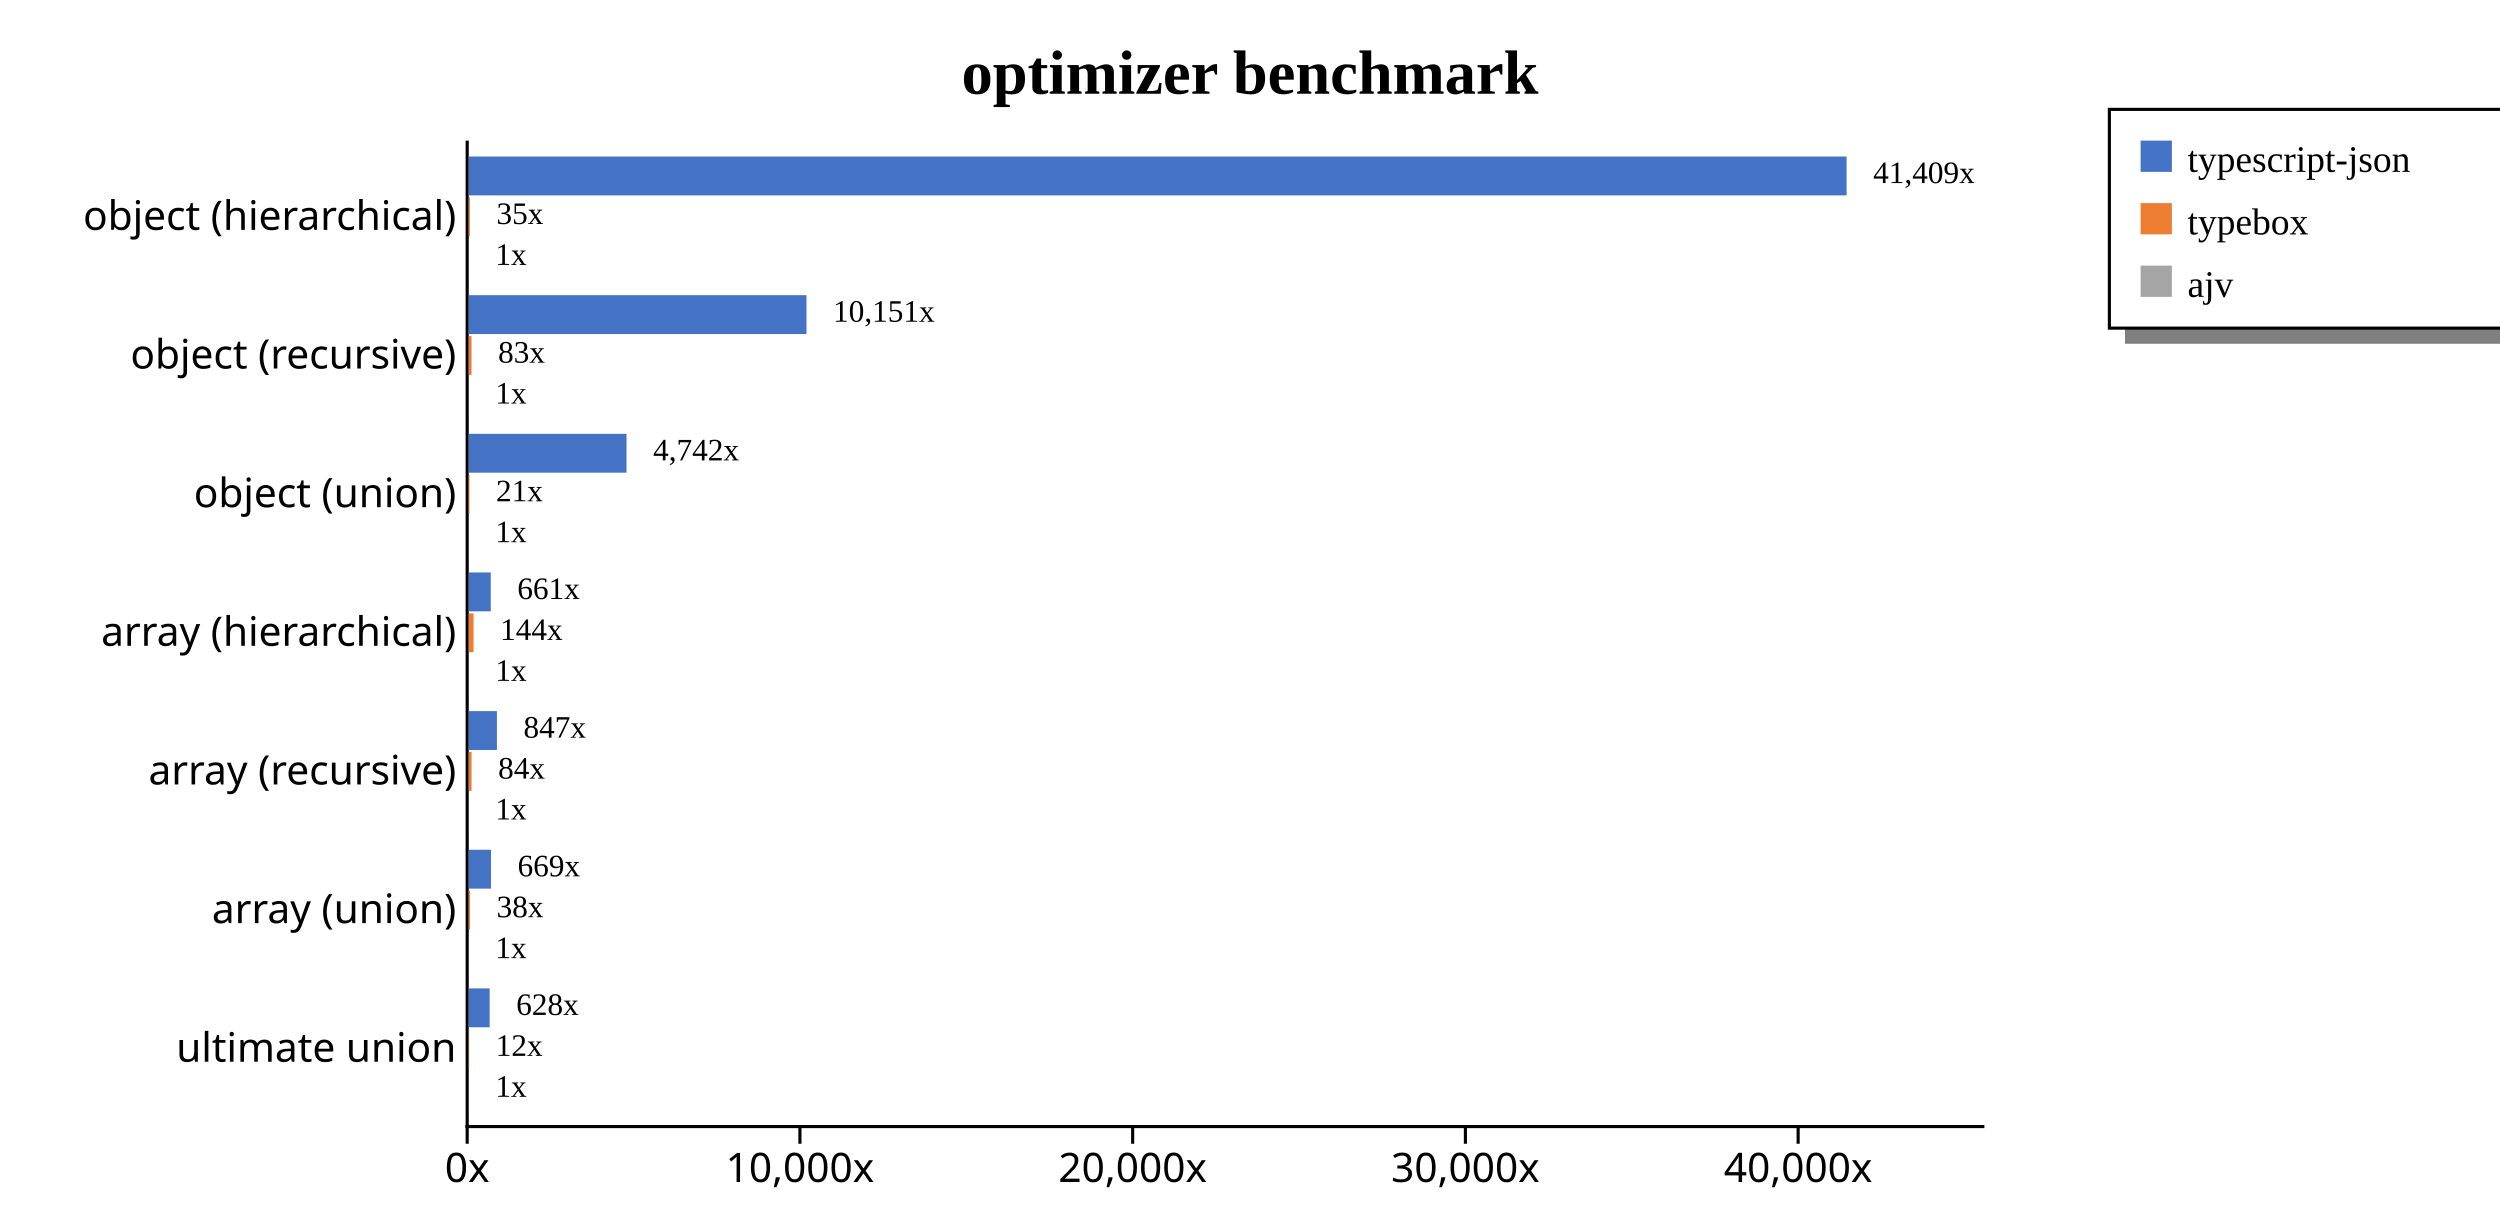
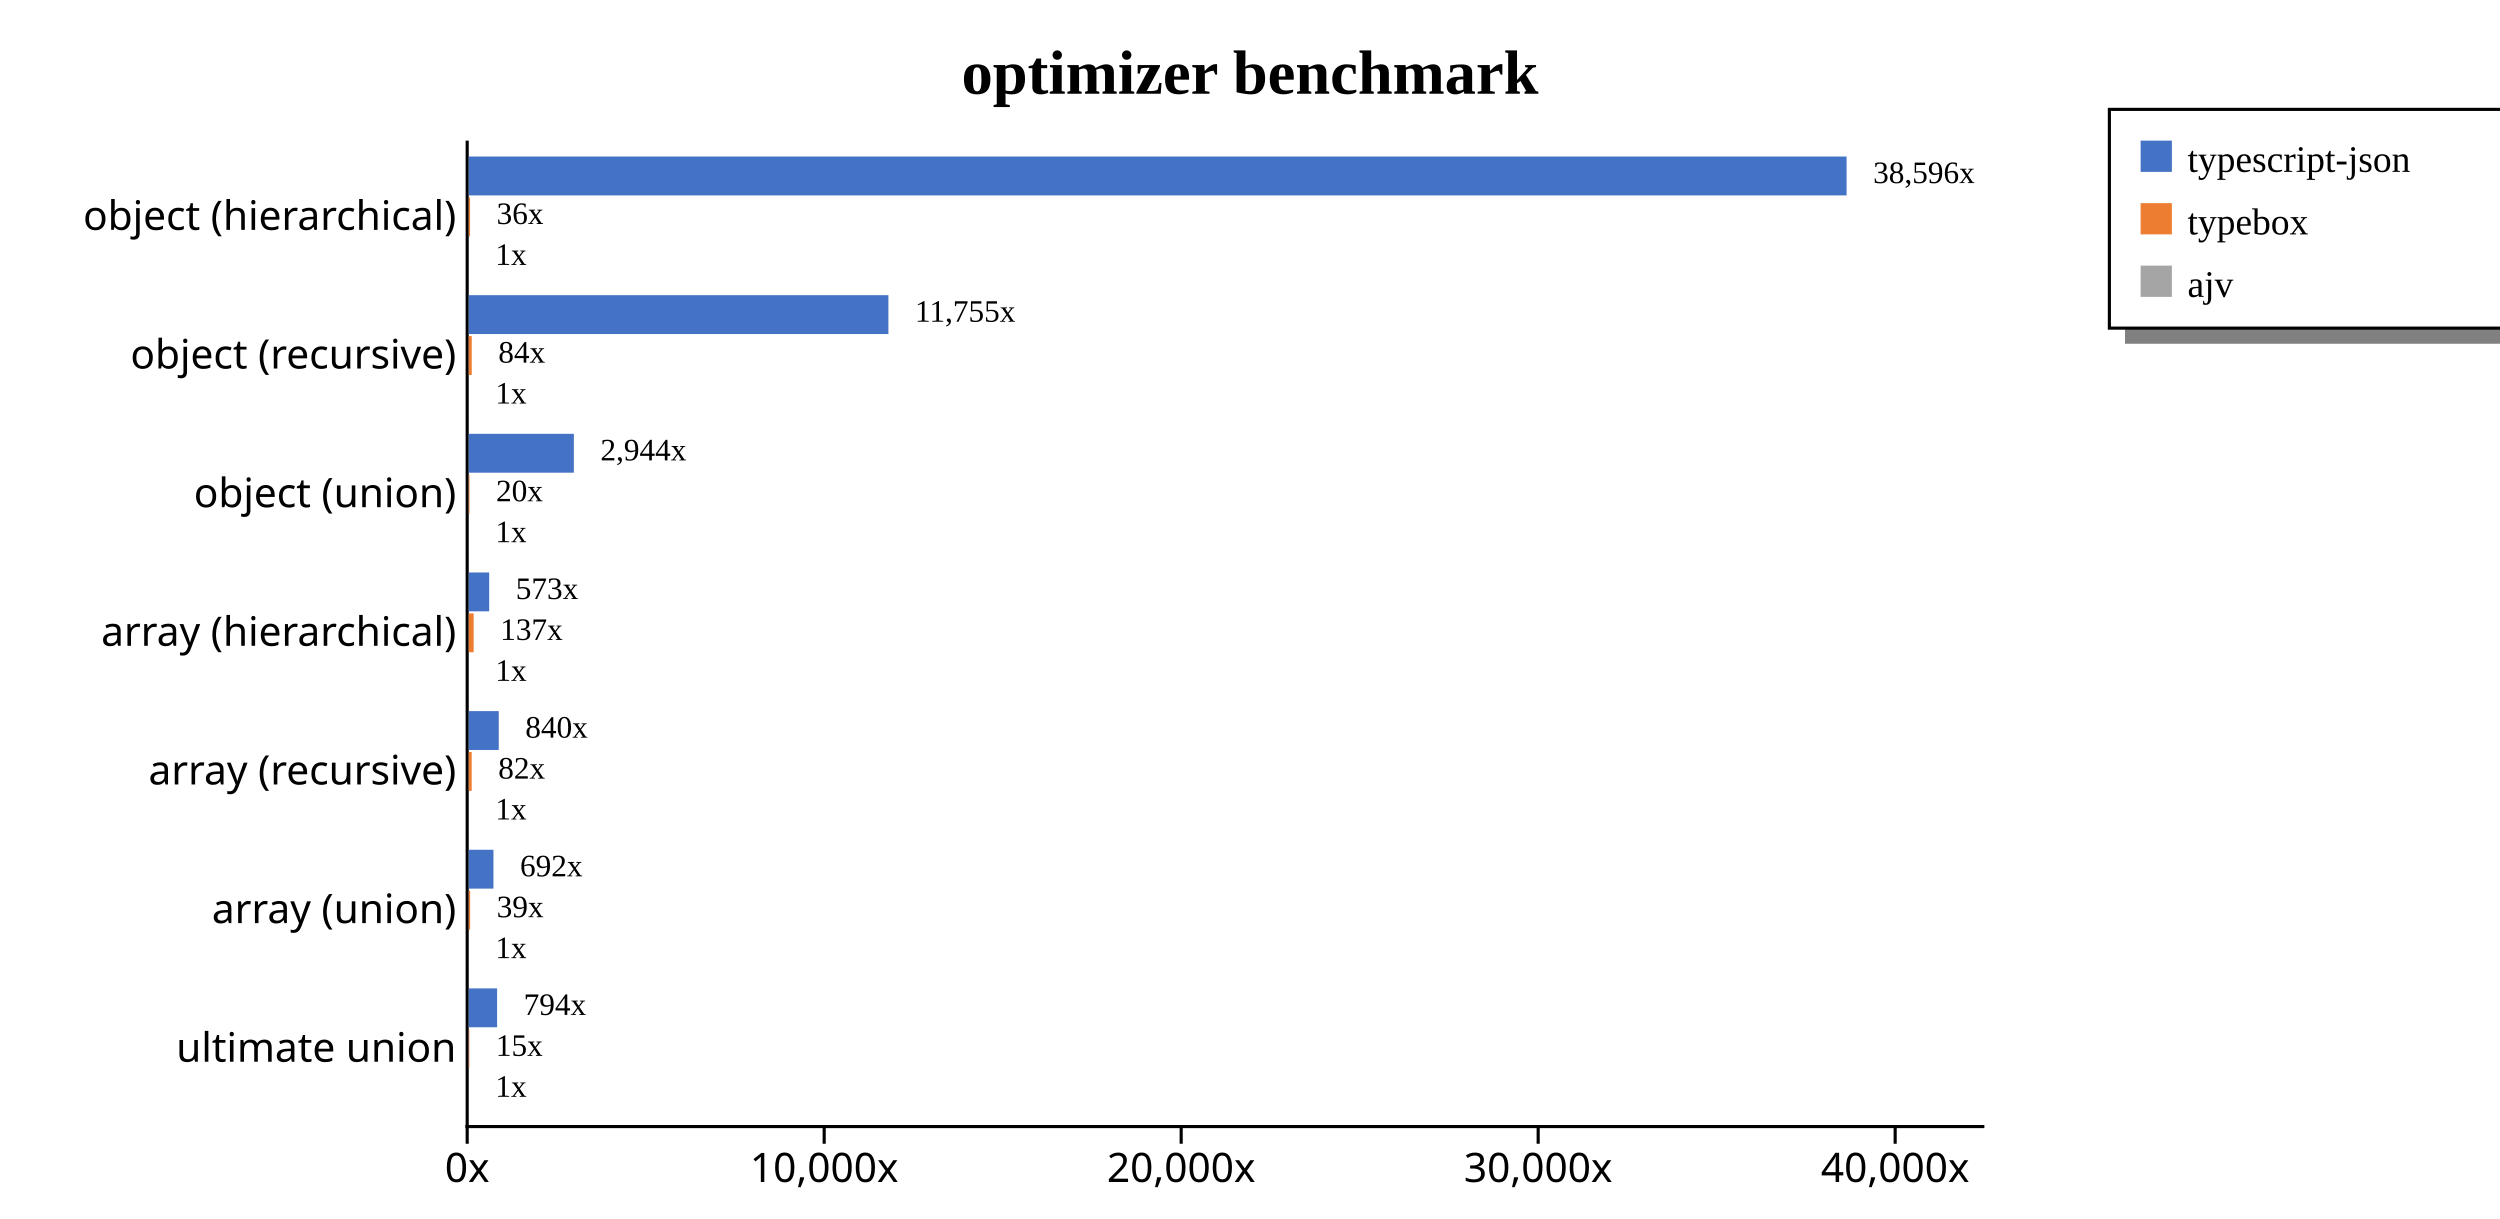
<svg xmlns="http://www.w3.org/2000/svg" width="800" height="390" style="background-color: white;">
  <g class="y axis" transform="translate(149,45)" fill="none" font-size="10" font-family="sans-serif" text-anchor="end" style="font-size: 13px;">
    <path class="domain" stroke="#000" d="M0,0.5H0.5V315.5H0" />
    <g class="tick" opacity="1" transform="translate(0,24.40141)" style="font-size: 13px;">
      <line stroke="#000" x2="0" />
      <text fill="#000" x="-3" dy="0.32em">object (hierarchical)    </text>
    </g>
    <g class="tick" opacity="1" transform="translate(0,68.76761)" style="font-size: 13px;">
      <line stroke="#000" x2="0" />
      <text fill="#000" x="-3" dy="0.32em">object (recursive)    </text>
    </g>
    <g class="tick" opacity="1" transform="translate(0,113.1338)" style="font-size: 13px;">
      <line stroke="#000" x2="0" />
      <text fill="#000" x="-3" dy="0.32em">object (union)    </text>
    </g>
    <g class="tick" opacity="1" transform="translate(0,157.5)" style="font-size: 13px;">
      <line stroke="#000" x2="0" />
      <text fill="#000" x="-3" dy="0.32em">array (hierarchical)    </text>
    </g>
    <g class="tick" opacity="1" transform="translate(0,201.8662)" style="font-size: 13px;">
      <line stroke="#000" x2="0" />
      <text fill="#000" x="-3" dy="0.32em">array (recursive)    </text>
    </g>
    <g class="tick" opacity="1" transform="translate(0,246.2324)" style="font-size: 13px;">
      <line stroke="#000" x2="0" />
      <text fill="#000" x="-3" dy="0.32em">array (union)    </text>
    </g>
    <g class="tick" opacity="1" transform="translate(0,290.5986)" style="font-size: 13px;">
      <line stroke="#000" x2="0" />
      <text fill="#000" x="-3" dy="0.32em">ultimate union    </text>
    </g>
  </g>
  <g class="x axis" transform="translate(149,360)" fill="none" font-size="10" font-family="sans-serif" text-anchor="middle" style="font-size: 13px;">
    <path class="domain" stroke="#000" d="M0.5,0V0.5H485.5V0" />
    <g class="tick" opacity="1" transform="translate(0.5,0)" style="font-size: 13px;">
      <line stroke="#000" y2="6" />
      <text fill="#000" y="9" dy="0.71em">0x</text>
    </g>
-     <g class="tick" opacity="1" transform="translate(106.9756,0)" style="font-size: 13px;">
+     <g class="tick" opacity="1" transform="translate(114.7379,0)" style="font-size: 13px;">
      <line stroke="#000" y2="6" />
      <text fill="#000" y="9" dy="0.71em">10,000x</text>
    </g>
-     <g class="tick" opacity="1" transform="translate(213.4512,0)" style="font-size: 13px;">
+     <g class="tick" opacity="1" transform="translate(228.9757,0)" style="font-size: 13px;">
      <line stroke="#000" y2="6" />
      <text fill="#000" y="9" dy="0.71em">20,000x</text>
    </g>
-     <g class="tick" opacity="1" transform="translate(319.9269,0)" style="font-size: 13px;">
+     <g class="tick" opacity="1" transform="translate(343.2136,0)" style="font-size: 13px;">
      <line stroke="#000" y2="6" />
      <text fill="#000" y="9" dy="0.71em">30,000x</text>
    </g>
-     <g class="tick" opacity="1" transform="translate(426.4025,0)" style="font-size: 13px;">
+     <g class="tick" opacity="1" transform="translate(457.4514,0)" style="font-size: 13px;">
      <line stroke="#000" y2="6" />
      <text fill="#000" y="9" dy="0.71em">40,000x</text>
    </g>
  </g>
  <text transform="translate(400, 30)" style="text-anchor: middle; font-size: 20px; font-weight: bold;">optimizer benchmark</text>
  <rect x="680" y="105" width="200" height="5" fill="gray" />
  <rect x="675" y="35" width="200" height="70" fill="none" stroke="black" />
  <rect x="685" y="45" width="10" height="10" style="fill: #4472c4;" />
  <text x="700" y="55" style="font-size: 12px;">typescript-json</text>
  <rect x="685" y="65" width="10" height="10" style="fill: #ed7d31;" />
  <text x="700" y="75" style="font-size: 12px;">typebox</text>
  <rect x="685" y="85" width="10" height="10" style="fill: #a5a5a5;" />
  <text x="700" y="95" style="font-size: 12px;">ajv</text>
  <g style="font-size: 13px;">
    <g style="font-size: 13px;">
      <rect x="150" y="50.091" width="440.909" height="12.437" fill="#4472c4" />
-       <rect x="150" y="63.183" width="0.376" height="12.437" fill="#ed7d31" />
+       <rect x="150" y="63.183" width="0.414" height="12.437" fill="#ed7d31" />
      <rect x="150" y="76.275" width="0.011" height="12.437" fill="#a5a5a5" />
-       <text class="label" x="599.409" y="58.591" font-size="10px">41,409x</text>
-       <text class="label" x="158.876" y="71.683" font-size="10px">35x</text>
+       <text class="label" x="599.409" y="58.591" font-size="10px">38,596x</text>
+       <text class="label" x="158.914" y="71.683" font-size="10px">36x</text>
      <text class="label" x="158.511" y="84.775" font-size="10px">1x</text>
      <text class="label" x="595.909" y="60.091" font-size="8px" />
-       <text class="label" x="155.376" y="73.183" font-size="8px" />
+       <text class="label" x="155.414" y="73.183" font-size="8px" />
      <text class="label" x="155.011" y="86.275" font-size="8px" />
    </g>
    <g style="font-size: 13px;">
-       <rect x="150" y="94.457" width="108.083" height="12.437" fill="#4472c4" />
-       <rect x="150" y="107.549" width="0.889" height="12.437" fill="#ed7d31" />
+       <rect x="150" y="94.457" width="134.291" height="12.437" fill="#4472c4" />
+       <rect x="150" y="107.549" width="0.959" height="12.437" fill="#ed7d31" />
      <rect x="150" y="120.641" width="0.011" height="12.437" fill="#a5a5a5" />
-       <text class="label" x="266.583" y="102.957" font-size="10px">10,151x</text>
-       <text class="label" x="159.389" y="116.049" font-size="10px">83x</text>
+       <text class="label" x="292.791" y="102.957" font-size="10px">11,755x</text>
+       <text class="label" x="159.459" y="116.049" font-size="10px">84x</text>
      <text class="label" x="158.511" y="129.141" font-size="10px">1x</text>
-       <text class="label" x="263.083" y="104.457" font-size="8px" />
-       <text class="label" x="155.889" y="117.549" font-size="8px" />
+       <text class="label" x="289.291" y="104.457" font-size="8px" />
+       <text class="label" x="155.959" y="117.549" font-size="8px" />
      <text class="label" x="155.011" y="130.641" font-size="8px" />
    </g>
    <g style="font-size: 13px;">
-       <rect x="150" y="138.824" width="50.488" height="12.437" fill="#4472c4" />
-       <rect x="150" y="151.915" width="0.225" height="12.437" fill="#ed7d31" />
+       <rect x="150" y="138.824" width="33.633" height="12.437" fill="#4472c4" />
+       <rect x="150" y="151.915" width="0.234" height="12.437" fill="#ed7d31" />
      <rect x="150" y="165.007" width="0.011" height="12.437" fill="#a5a5a5" />
-       <text class="label" x="208.988" y="147.324" font-size="10px">4,742x</text>
-       <text class="label" x="158.725" y="160.415" font-size="10px">21x</text>
+       <text class="label" x="192.133" y="147.324" font-size="10px">2,944x</text>
+       <text class="label" x="158.734" y="160.415" font-size="10px">20x</text>
      <text class="label" x="158.511" y="173.507" font-size="10px">1x</text>
-       <text class="label" x="205.488" y="148.824" font-size="8px" />
-       <text class="label" x="155.225" y="161.915" font-size="8px" />
+       <text class="label" x="188.633" y="148.824" font-size="8px" />
+       <text class="label" x="155.234" y="161.915" font-size="8px" />
      <text class="label" x="155.011" y="175.007" font-size="8px" />
    </g>
    <g style="font-size: 13px;">
-       <rect x="150" y="183.19" width="7.039" height="12.437" fill="#4472c4" />
-       <rect x="150" y="196.281" width="1.532" height="12.437" fill="#ed7d31" />
+       <rect x="150" y="183.19" width="6.544" height="12.437" fill="#4472c4" />
+       <rect x="150" y="196.281" width="1.568" height="12.437" fill="#ed7d31" />
      <rect x="150" y="209.373" width="0.011" height="12.437" fill="#a5a5a5" />
-       <text class="label" x="165.539" y="191.69" font-size="10px">661x</text>
-       <text class="label" x="160.032" y="204.781" font-size="10px">144x</text>
+       <text class="label" x="165.044" y="191.69" font-size="10px">573x</text>
+       <text class="label" x="160.068" y="204.781" font-size="10px">137x</text>
      <text class="label" x="158.511" y="217.873" font-size="10px">1x</text>
-       <text class="label" x="162.039" y="193.19" font-size="8px" />
-       <text class="label" x="156.532" y="206.281" font-size="8px" />
+       <text class="label" x="161.544" y="193.19" font-size="8px" />
+       <text class="label" x="156.568" y="206.281" font-size="8px" />
      <text class="label" x="155.011" y="219.373" font-size="8px" />
    </g>
    <g style="font-size: 13px;">
-       <rect x="150" y="227.556" width="9.016" height="12.437" fill="#4472c4" />
-       <rect x="150" y="240.648" width="0.9" height="12.437" fill="#ed7d31" />
+       <rect x="150" y="227.556" width="9.599" height="12.437" fill="#4472c4" />
+       <rect x="150" y="240.648" width="0.937" height="12.437" fill="#ed7d31" />
      <rect x="150" y="253.739" width="0.011" height="12.437" fill="#a5a5a5" />
-       <text class="label" x="167.516" y="236.056" font-size="10px">847x</text>
-       <text class="label" x="159.4" y="249.148" font-size="10px">84x</text>
+       <text class="label" x="168.099" y="236.056" font-size="10px">840x</text>
+       <text class="label" x="159.437" y="249.148" font-size="10px">82x</text>
      <text class="label" x="158.511" y="262.239" font-size="10px">1x</text>
-       <text class="label" x="164.016" y="237.556" font-size="8px" />
-       <text class="label" x="155.9" y="250.648" font-size="8px" />
+       <text class="label" x="164.599" y="237.556" font-size="8px" />
+       <text class="label" x="155.937" y="250.648" font-size="8px" />
      <text class="label" x="155.011" y="263.739" font-size="8px" />
    </g>
    <g style="font-size: 13px;">
-       <rect x="150" y="271.922" width="7.122" height="12.437" fill="#4472c4" />
-       <rect x="150" y="285.014" width="0.406" height="12.437" fill="#ed7d31" />
+       <rect x="150" y="271.922" width="7.904" height="12.437" fill="#4472c4" />
+       <rect x="150" y="285.014" width="0.446" height="12.437" fill="#ed7d31" />
      <rect x="150" y="298.106" width="0.011" height="12.437" fill="#a5a5a5" />
-       <text class="label" x="165.622" y="280.422" font-size="10px">669x</text>
-       <text class="label" x="158.906" y="293.514" font-size="10px">38x</text>
+       <text class="label" x="166.404" y="280.422" font-size="10px">692x</text>
+       <text class="label" x="158.946" y="293.514" font-size="10px">39x</text>
      <text class="label" x="158.511" y="306.606" font-size="10px">1x</text>
-       <text class="label" x="162.122" y="281.922" font-size="8px" />
-       <text class="label" x="155.406" y="295.014" font-size="8px" />
+       <text class="label" x="162.904" y="281.922" font-size="8px" />
+       <text class="label" x="155.446" y="295.014" font-size="8px" />
      <text class="label" x="155.011" y="308.106" font-size="8px" />
    </g>
    <g style="font-size: 13px;">
-       <rect x="150" y="316.288" width="6.686" height="12.437" fill="#4472c4" />
-       <rect x="150" y="329.38" width="0.132" height="12.437" fill="#ed7d31" />
+       <rect x="150" y="316.288" width="9.071" height="12.437" fill="#4472c4" />
+       <rect x="150" y="329.38" width="0.175" height="12.437" fill="#ed7d31" />
      <rect x="150" y="342.472" width="0.011" height="12.437" fill="#a5a5a5" />
-       <text class="label" x="165.186" y="324.788" font-size="10px">628x</text>
-       <text class="label" x="158.632" y="337.88" font-size="10px">12x</text>
+       <text class="label" x="167.571" y="324.788" font-size="10px">794x</text>
+       <text class="label" x="158.675" y="337.88" font-size="10px">15x</text>
      <text class="label" x="158.511" y="350.972" font-size="10px">1x</text>
-       <text class="label" x="161.686" y="326.288" font-size="8px" />
-       <text class="label" x="155.132" y="339.38" font-size="8px" />
+       <text class="label" x="164.071" y="326.288" font-size="8px" />
+       <text class="label" x="155.175" y="339.38" font-size="8px" />
      <text class="label" x="155.011" y="352.472" font-size="8px" />
    </g>
  </g>
</svg>
